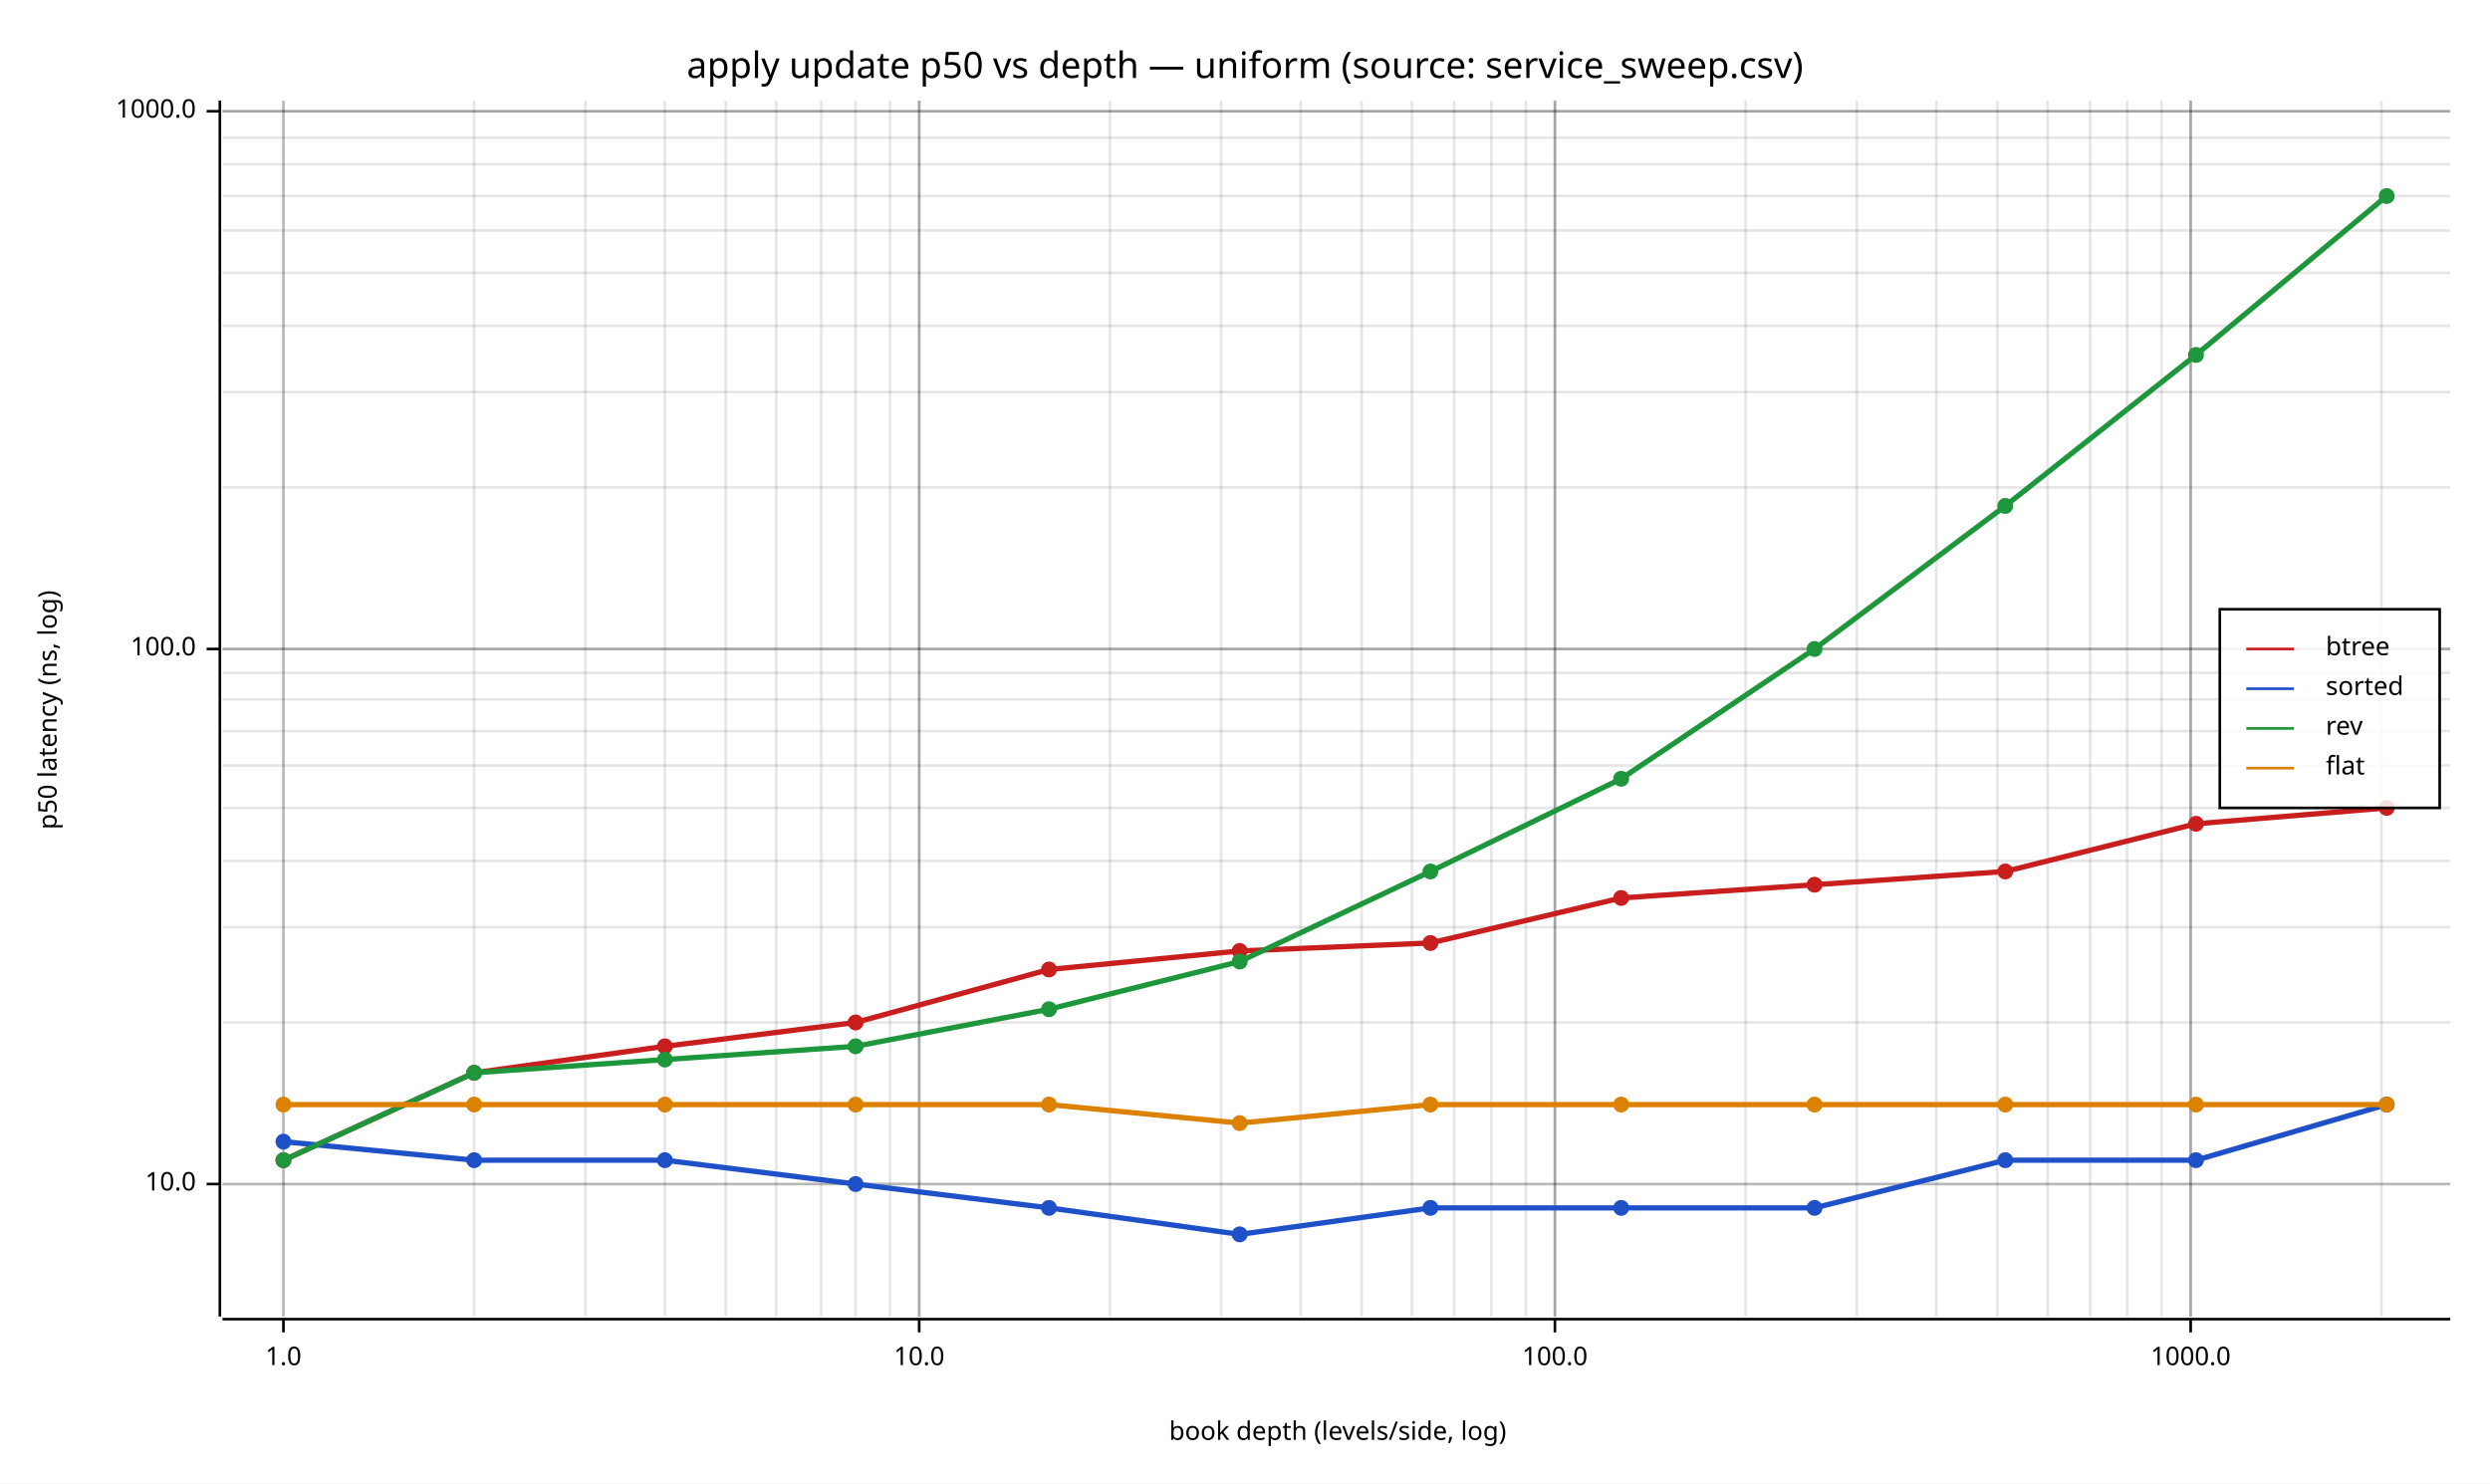
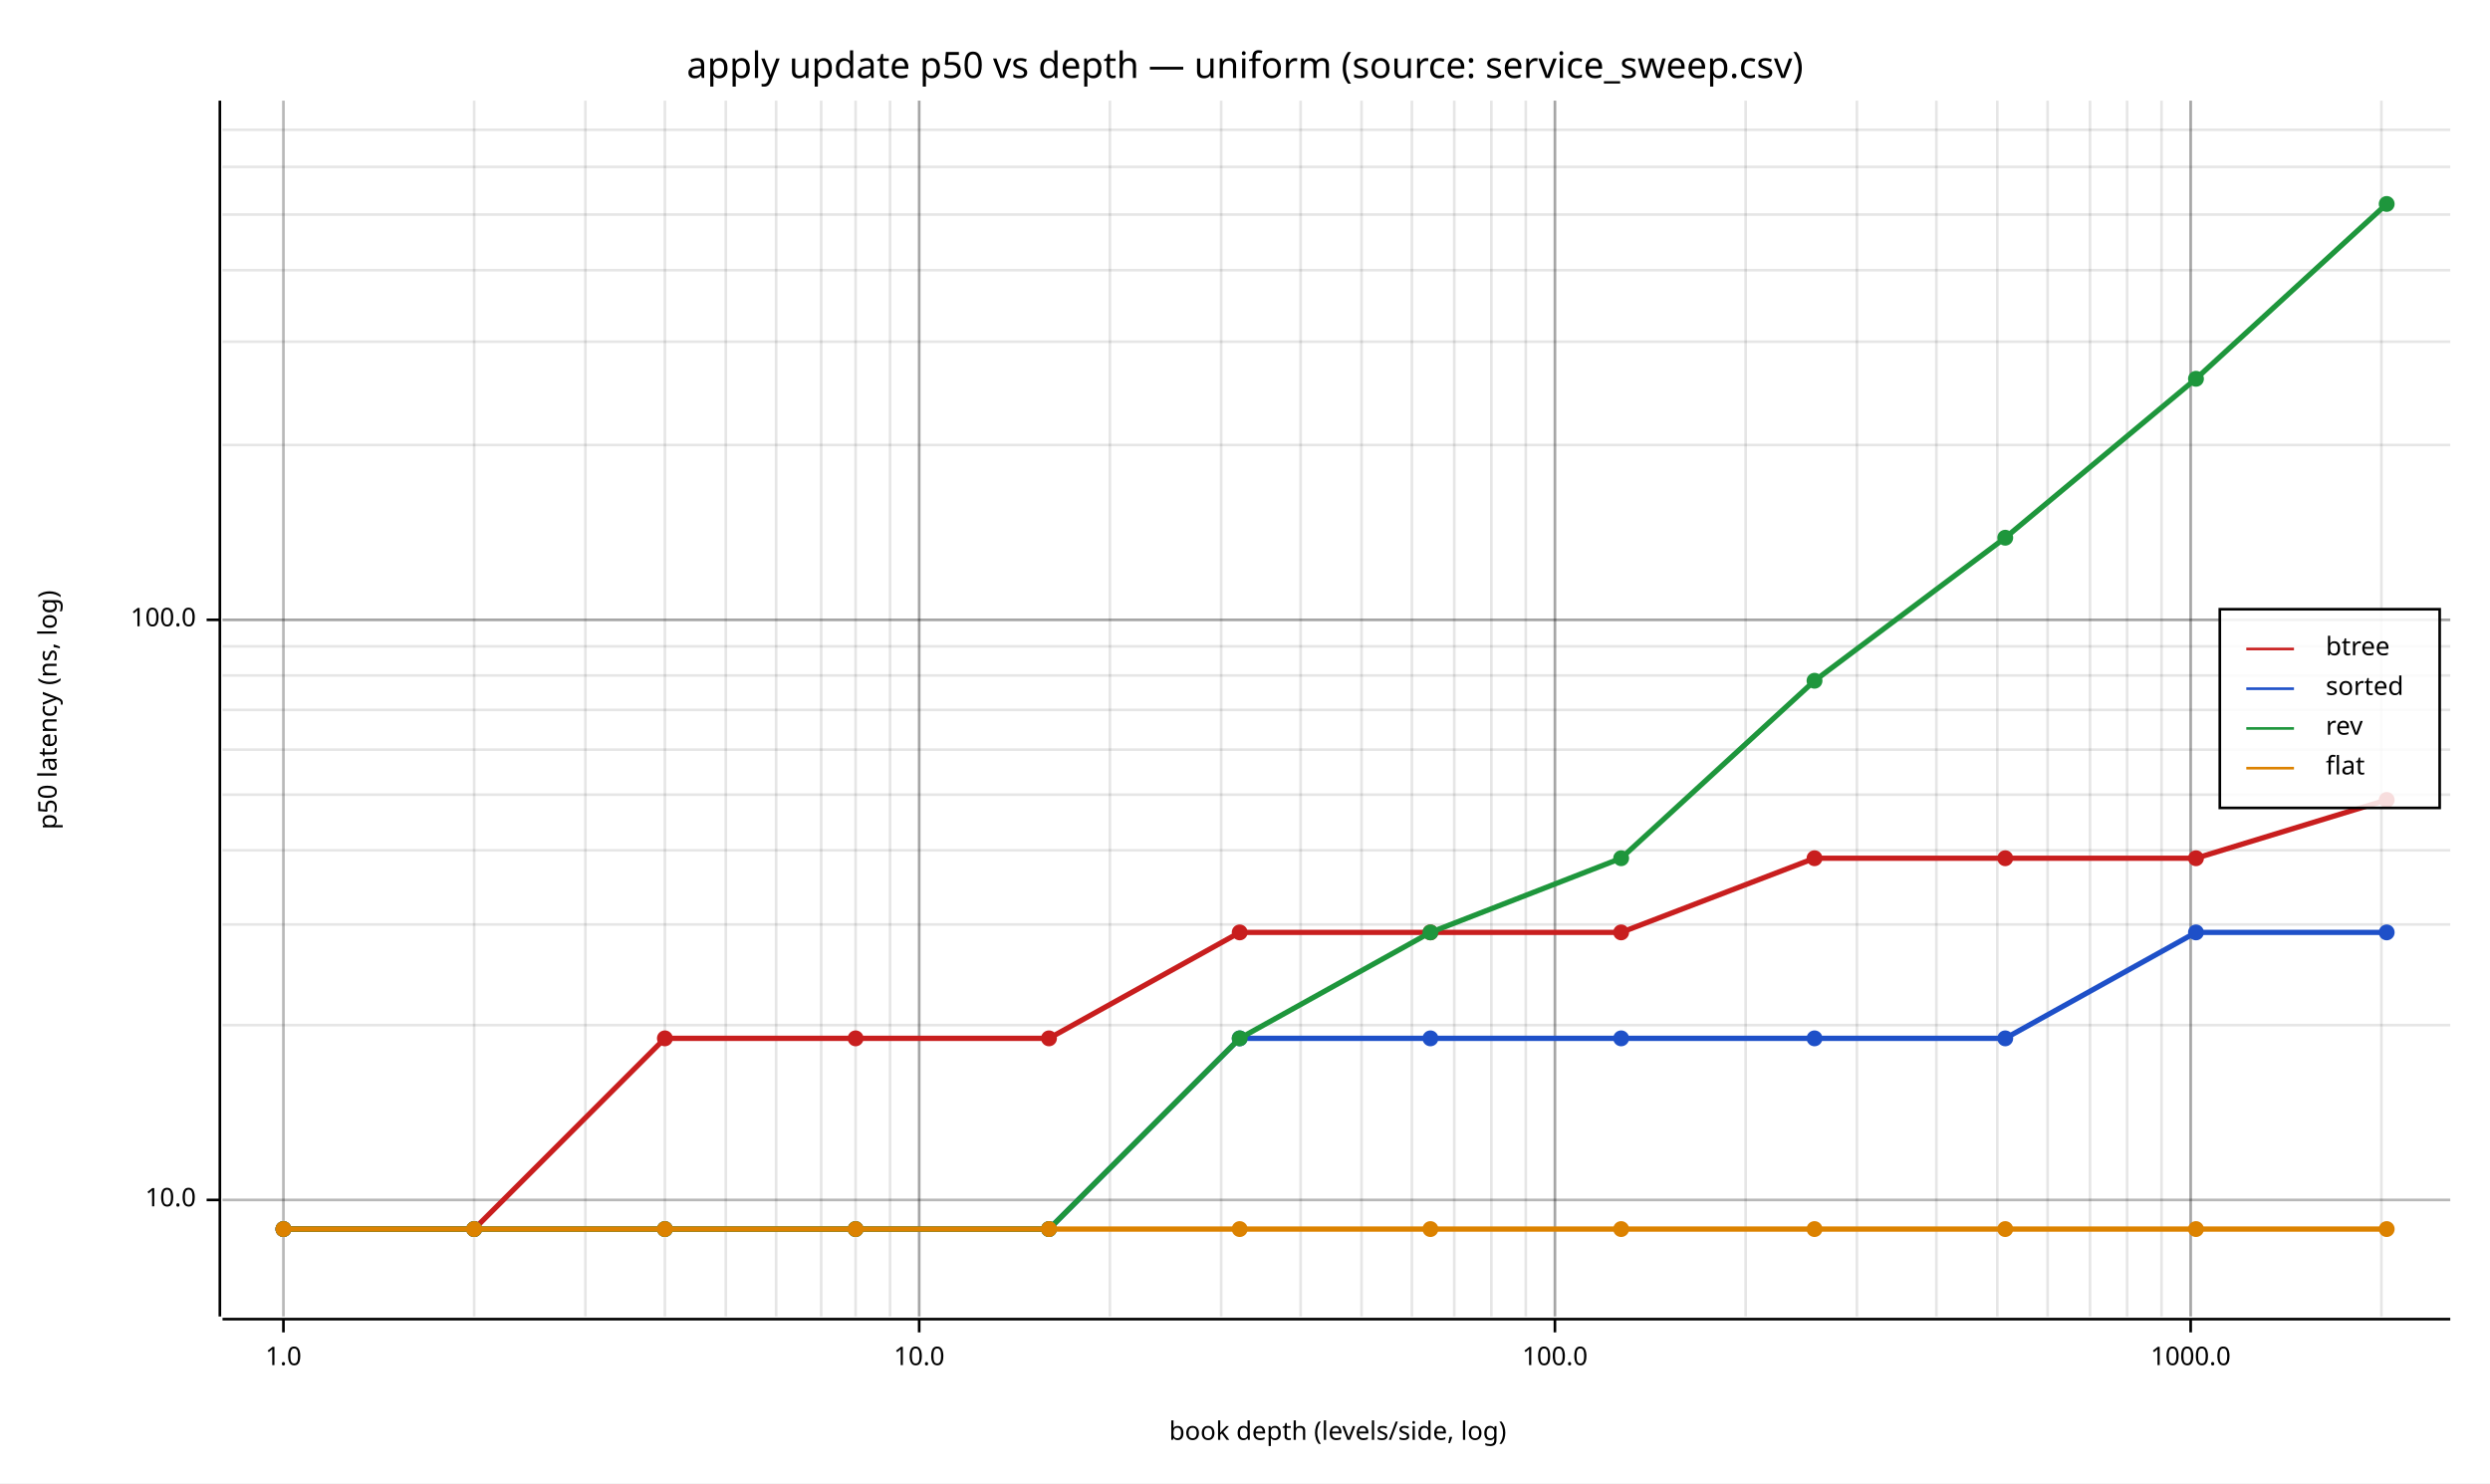
<svg xmlns="http://www.w3.org/2000/svg" width="940" height="560" viewBox="0 0 940 560">
  <rect x="0" y="0" width="940" height="560" opacity="1" fill="#FFFFFF" stroke="none" />
  <text x="470" y="19" dy="0.76em" text-anchor="middle" font-family="sans-serif" font-size="13.71" opacity="1" fill="#000000">
apply update p50 vs depth — uniform   (source: service_sweep.csv)
</text>
  <line opacity="0.1" stroke="#000000" stroke-width="1" x1="107" y1="497" x2="107" y2="38" />
  <line opacity="0.1" stroke="#000000" stroke-width="1" x1="179" y1="497" x2="179" y2="38" />
  <line opacity="0.1" stroke="#000000" stroke-width="1" x1="221" y1="497" x2="221" y2="38" />
  <line opacity="0.1" stroke="#000000" stroke-width="1" x1="251" y1="497" x2="251" y2="38" />
  <line opacity="0.1" stroke="#000000" stroke-width="1" x1="274" y1="497" x2="274" y2="38" />
  <line opacity="0.1" stroke="#000000" stroke-width="1" x1="293" y1="497" x2="293" y2="38" />
  <line opacity="0.1" stroke="#000000" stroke-width="1" x1="310" y1="497" x2="310" y2="38" />
  <line opacity="0.1" stroke="#000000" stroke-width="1" x1="323" y1="497" x2="323" y2="38" />
  <line opacity="0.1" stroke="#000000" stroke-width="1" x1="336" y1="497" x2="336" y2="38" />
  <line opacity="0.1" stroke="#000000" stroke-width="1" x1="347" y1="497" x2="347" y2="38" />
  <line opacity="0.1" stroke="#000000" stroke-width="1" x1="347" y1="497" x2="347" y2="38" />
  <line opacity="0.1" stroke="#000000" stroke-width="1" x1="419" y1="497" x2="419" y2="38" />
  <line opacity="0.1" stroke="#000000" stroke-width="1" x1="461" y1="497" x2="461" y2="38" />
  <line opacity="0.1" stroke="#000000" stroke-width="1" x1="491" y1="497" x2="491" y2="38" />
  <line opacity="0.1" stroke="#000000" stroke-width="1" x1="514" y1="497" x2="514" y2="38" />
  <line opacity="0.1" stroke="#000000" stroke-width="1" x1="533" y1="497" x2="533" y2="38" />
  <line opacity="0.1" stroke="#000000" stroke-width="1" x1="549" y1="497" x2="549" y2="38" />
  <line opacity="0.1" stroke="#000000" stroke-width="1" x1="563" y1="497" x2="563" y2="38" />
  <line opacity="0.1" stroke="#000000" stroke-width="1" x1="576" y1="497" x2="576" y2="38" />
  <line opacity="0.1" stroke="#000000" stroke-width="1" x1="587" y1="497" x2="587" y2="38" />
  <line opacity="0.1" stroke="#000000" stroke-width="1" x1="587" y1="497" x2="587" y2="38" />
  <line opacity="0.1" stroke="#000000" stroke-width="1" x1="659" y1="497" x2="659" y2="38" />
  <line opacity="0.1" stroke="#000000" stroke-width="1" x1="701" y1="497" x2="701" y2="38" />
  <line opacity="0.1" stroke="#000000" stroke-width="1" x1="731" y1="497" x2="731" y2="38" />
  <line opacity="0.1" stroke="#000000" stroke-width="1" x1="754" y1="497" x2="754" y2="38" />
  <line opacity="0.1" stroke="#000000" stroke-width="1" x1="773" y1="497" x2="773" y2="38" />
  <line opacity="0.1" stroke="#000000" stroke-width="1" x1="789" y1="497" x2="789" y2="38" />
  <line opacity="0.1" stroke="#000000" stroke-width="1" x1="803" y1="497" x2="803" y2="38" />
  <line opacity="0.1" stroke="#000000" stroke-width="1" x1="816" y1="497" x2="816" y2="38" />
  <line opacity="0.1" stroke="#000000" stroke-width="1" x1="827" y1="497" x2="827" y2="38" />
  <line opacity="0.1" stroke="#000000" stroke-width="1" x1="827" y1="497" x2="827" y2="38" />
  <line opacity="0.1" stroke="#000000" stroke-width="1" x1="899" y1="497" x2="899" y2="38" />
-   <line opacity="0.1" stroke="#000000" stroke-width="1" x1="84" y1="447" x2="925" y2="447" />
-   <line opacity="0.1" stroke="#000000" stroke-width="1" x1="84" y1="386" x2="925" y2="386" />
-   <line opacity="0.1" stroke="#000000" stroke-width="1" x1="84" y1="350" x2="925" y2="350" />
-   <line opacity="0.1" stroke="#000000" stroke-width="1" x1="84" y1="325" x2="925" y2="325" />
-   <line opacity="0.1" stroke="#000000" stroke-width="1" x1="84" y1="305" x2="925" y2="305" />
-   <line opacity="0.1" stroke="#000000" stroke-width="1" x1="84" y1="289" x2="925" y2="289" />
-   <line opacity="0.1" stroke="#000000" stroke-width="1" x1="84" y1="276" x2="925" y2="276" />
-   <line opacity="0.1" stroke="#000000" stroke-width="1" x1="84" y1="264" x2="925" y2="264" />
-   <line opacity="0.1" stroke="#000000" stroke-width="1" x1="84" y1="254" x2="925" y2="254" />
-   <line opacity="0.1" stroke="#000000" stroke-width="1" x1="84" y1="245" x2="925" y2="245" />
-   <line opacity="0.1" stroke="#000000" stroke-width="1" x1="84" y1="245" x2="925" y2="245" />
-   <line opacity="0.1" stroke="#000000" stroke-width="1" x1="84" y1="184" x2="925" y2="184" />
-   <line opacity="0.1" stroke="#000000" stroke-width="1" x1="84" y1="148" x2="925" y2="148" />
-   <line opacity="0.1" stroke="#000000" stroke-width="1" x1="84" y1="123" x2="925" y2="123" />
-   <line opacity="0.1" stroke="#000000" stroke-width="1" x1="84" y1="103" x2="925" y2="103" />
-   <line opacity="0.1" stroke="#000000" stroke-width="1" x1="84" y1="87" x2="925" y2="87" />
-   <line opacity="0.1" stroke="#000000" stroke-width="1" x1="84" y1="74" x2="925" y2="74" />
-   <line opacity="0.1" stroke="#000000" stroke-width="1" x1="84" y1="62" x2="925" y2="62" />
-   <line opacity="0.1" stroke="#000000" stroke-width="1" x1="84" y1="52" x2="925" y2="52" />
-   <line opacity="0.1" stroke="#000000" stroke-width="1" x1="84" y1="42" x2="925" y2="42" />
-   <line opacity="0.1" stroke="#000000" stroke-width="1" x1="84" y1="42" x2="925" y2="42" />
+   <line opacity="0.1" stroke="#000000" stroke-width="1" x1="84" y1="453" x2="925" y2="453" />
+   <line opacity="0.1" stroke="#000000" stroke-width="1" x1="84" y1="387" x2="925" y2="387" />
+   <line opacity="0.1" stroke="#000000" stroke-width="1" x1="84" y1="349" x2="925" y2="349" />
+   <line opacity="0.1" stroke="#000000" stroke-width="1" x1="84" y1="321" x2="925" y2="321" />
+   <line opacity="0.1" stroke="#000000" stroke-width="1" x1="84" y1="300" x2="925" y2="300" />
+   <line opacity="0.1" stroke="#000000" stroke-width="1" x1="84" y1="283" x2="925" y2="283" />
+   <line opacity="0.1" stroke="#000000" stroke-width="1" x1="84" y1="268" x2="925" y2="268" />
+   <line opacity="0.1" stroke="#000000" stroke-width="1" x1="84" y1="255" x2="925" y2="255" />
+   <line opacity="0.1" stroke="#000000" stroke-width="1" x1="84" y1="244" x2="925" y2="244" />
+   <line opacity="0.1" stroke="#000000" stroke-width="1" x1="84" y1="234" x2="925" y2="234" />
+   <line opacity="0.1" stroke="#000000" stroke-width="1" x1="84" y1="234" x2="925" y2="234" />
+   <line opacity="0.1" stroke="#000000" stroke-width="1" x1="84" y1="168" x2="925" y2="168" />
+   <line opacity="0.1" stroke="#000000" stroke-width="1" x1="84" y1="129" x2="925" y2="129" />
+   <line opacity="0.1" stroke="#000000" stroke-width="1" x1="84" y1="102" x2="925" y2="102" />
+   <line opacity="0.1" stroke="#000000" stroke-width="1" x1="84" y1="81" x2="925" y2="81" />
+   <line opacity="0.1" stroke="#000000" stroke-width="1" x1="84" y1="63" x2="925" y2="63" />
+   <line opacity="0.1" stroke="#000000" stroke-width="1" x1="84" y1="49" x2="925" y2="49" />
  <text x="14" y="268" dy="0.76em" text-anchor="middle" font-family="sans-serif" font-size="9.677" opacity="1" fill="#000000" transform="rotate(270, 14, 268)">
p50 latency (ns, log)
</text>
  <text x="505" y="546" dy="-0.5ex" text-anchor="middle" font-family="sans-serif" font-size="9.677" opacity="1" fill="#000000">
book depth (levels/side, log)
</text>
  <line opacity="0.2" stroke="#000000" stroke-width="1" x1="107" y1="497" x2="107" y2="38" />
  <line opacity="0.2" stroke="#000000" stroke-width="1" x1="347" y1="497" x2="347" y2="38" />
  <line opacity="0.2" stroke="#000000" stroke-width="1" x1="587" y1="497" x2="587" y2="38" />
  <line opacity="0.2" stroke="#000000" stroke-width="1" x1="827" y1="497" x2="827" y2="38" />
-   <line opacity="0.2" stroke="#000000" stroke-width="1" x1="84" y1="447" x2="925" y2="447" />
-   <line opacity="0.2" stroke="#000000" stroke-width="1" x1="84" y1="245" x2="925" y2="245" />
-   <line opacity="0.2" stroke="#000000" stroke-width="1" x1="84" y1="42" x2="925" y2="42" />
+   <line opacity="0.2" stroke="#000000" stroke-width="1" x1="84" y1="453" x2="925" y2="453" />
+   <line opacity="0.2" stroke="#000000" stroke-width="1" x1="84" y1="234" x2="925" y2="234" />
  <polyline fill="none" opacity="1" stroke="#000000" stroke-width="1" points="83,38 83,497 " />
-   <text x="74" y="447" dy="0.5ex" text-anchor="end" font-family="sans-serif" font-size="9.677" opacity="1" fill="#000000">
+   <text x="74" y="453" dy="0.5ex" text-anchor="end" font-family="sans-serif" font-size="9.677" opacity="1" fill="#000000">
10.0
</text>
-   <polyline fill="none" opacity="1" stroke="#000000" stroke-width="1" points="78,447 83,447 " />
-   <text x="74" y="245" dy="0.5ex" text-anchor="end" font-family="sans-serif" font-size="9.677" opacity="1" fill="#000000">
+   <polyline fill="none" opacity="1" stroke="#000000" stroke-width="1" points="78,453 83,453 " />
+   <text x="74" y="234" dy="0.5ex" text-anchor="end" font-family="sans-serif" font-size="9.677" opacity="1" fill="#000000">
100.0
</text>
-   <polyline fill="none" opacity="1" stroke="#000000" stroke-width="1" points="78,245 83,245 " />
-   <text x="74" y="42" dy="0.5ex" text-anchor="end" font-family="sans-serif" font-size="9.677" opacity="1" fill="#000000">
- 1000.0
- </text>
-   <polyline fill="none" opacity="1" stroke="#000000" stroke-width="1" points="78,42 83,42 " />
+   <polyline fill="none" opacity="1" stroke="#000000" stroke-width="1" points="78,234 83,234 " />
  <polyline fill="none" opacity="1" stroke="#000000" stroke-width="1" points="84,498 925,498 " />
  <text x="107" y="508" dy="0.76em" text-anchor="middle" font-family="sans-serif" font-size="9.677" opacity="1" fill="#000000">
1.0
</text>
  <polyline fill="none" opacity="1" stroke="#000000" stroke-width="1" points="107,498 107,503 " />
  <text x="347" y="508" dy="0.76em" text-anchor="middle" font-family="sans-serif" font-size="9.677" opacity="1" fill="#000000">
10.0
</text>
  <polyline fill="none" opacity="1" stroke="#000000" stroke-width="1" points="347,498 347,503 " />
  <text x="587" y="508" dy="0.76em" text-anchor="middle" font-family="sans-serif" font-size="9.677" opacity="1" fill="#000000">
100.0
</text>
  <polyline fill="none" opacity="1" stroke="#000000" stroke-width="1" points="587,498 587,503 " />
  <text x="827" y="508" dy="0.76em" text-anchor="middle" font-family="sans-serif" font-size="9.677" opacity="1" fill="#000000">
1000.0
</text>
  <polyline fill="none" opacity="1" stroke="#000000" stroke-width="1" points="827,498 827,503 " />
-   <polyline fill="none" opacity="1" stroke="#C81E1E" stroke-width="2" points="107,438 179,405 251,395 323,386 396,366 468,359 540,356 612,339 685,334 757,329 829,311 901,305 " />
-   <circle cx="107" cy="438" r="3" opacity="1" fill="#C81E1E" stroke="none" stroke-width="1" />
-   <circle cx="179" cy="405" r="3" opacity="1" fill="#C81E1E" stroke="none" stroke-width="1" />
-   <circle cx="251" cy="395" r="3" opacity="1" fill="#C81E1E" stroke="none" stroke-width="1" />
-   <circle cx="323" cy="386" r="3" opacity="1" fill="#C81E1E" stroke="none" stroke-width="1" />
-   <circle cx="396" cy="366" r="3" opacity="1" fill="#C81E1E" stroke="none" stroke-width="1" />
-   <circle cx="468" cy="359" r="3" opacity="1" fill="#C81E1E" stroke="none" stroke-width="1" />
-   <circle cx="540" cy="356" r="3" opacity="1" fill="#C81E1E" stroke="none" stroke-width="1" />
-   <circle cx="612" cy="339" r="3" opacity="1" fill="#C81E1E" stroke="none" stroke-width="1" />
-   <circle cx="685" cy="334" r="3" opacity="1" fill="#C81E1E" stroke="none" stroke-width="1" />
-   <circle cx="757" cy="329" r="3" opacity="1" fill="#C81E1E" stroke="none" stroke-width="1" />
-   <circle cx="829" cy="311" r="3" opacity="1" fill="#C81E1E" stroke="none" stroke-width="1" />
-   <circle cx="901" cy="305" r="3" opacity="1" fill="#C81E1E" stroke="none" stroke-width="1" />
-   <polyline fill="none" opacity="1" stroke="#1E50C8" stroke-width="2" points="107,431 179,438 251,438 323,447 396,456 468,466 540,456 612,456 685,456 757,438 829,438 901,417 " />
-   <circle cx="107" cy="431" r="3" opacity="1" fill="#1E50C8" stroke="none" stroke-width="1" />
-   <circle cx="179" cy="438" r="3" opacity="1" fill="#1E50C8" stroke="none" stroke-width="1" />
-   <circle cx="251" cy="438" r="3" opacity="1" fill="#1E50C8" stroke="none" stroke-width="1" />
-   <circle cx="323" cy="447" r="3" opacity="1" fill="#1E50C8" stroke="none" stroke-width="1" />
-   <circle cx="396" cy="456" r="3" opacity="1" fill="#1E50C8" stroke="none" stroke-width="1" />
-   <circle cx="468" cy="466" r="3" opacity="1" fill="#1E50C8" stroke="none" stroke-width="1" />
-   <circle cx="540" cy="456" r="3" opacity="1" fill="#1E50C8" stroke="none" stroke-width="1" />
-   <circle cx="612" cy="456" r="3" opacity="1" fill="#1E50C8" stroke="none" stroke-width="1" />
-   <circle cx="685" cy="456" r="3" opacity="1" fill="#1E50C8" stroke="none" stroke-width="1" />
-   <circle cx="757" cy="438" r="3" opacity="1" fill="#1E50C8" stroke="none" stroke-width="1" />
-   <circle cx="829" cy="438" r="3" opacity="1" fill="#1E50C8" stroke="none" stroke-width="1" />
-   <circle cx="901" cy="417" r="3" opacity="1" fill="#1E50C8" stroke="none" stroke-width="1" />
-   <polyline fill="none" opacity="1" stroke="#1E963C" stroke-width="2" points="107,438 179,405 251,400 323,395 396,381 468,363 540,329 612,294 685,245 757,191 829,134 901,74 " />
-   <circle cx="107" cy="438" r="3" opacity="1" fill="#1E963C" stroke="none" stroke-width="1" />
-   <circle cx="179" cy="405" r="3" opacity="1" fill="#1E963C" stroke="none" stroke-width="1" />
-   <circle cx="251" cy="400" r="3" opacity="1" fill="#1E963C" stroke="none" stroke-width="1" />
-   <circle cx="323" cy="395" r="3" opacity="1" fill="#1E963C" stroke="none" stroke-width="1" />
-   <circle cx="396" cy="381" r="3" opacity="1" fill="#1E963C" stroke="none" stroke-width="1" />
-   <circle cx="468" cy="363" r="3" opacity="1" fill="#1E963C" stroke="none" stroke-width="1" />
-   <circle cx="540" cy="329" r="3" opacity="1" fill="#1E963C" stroke="none" stroke-width="1" />
-   <circle cx="612" cy="294" r="3" opacity="1" fill="#1E963C" stroke="none" stroke-width="1" />
-   <circle cx="685" cy="245" r="3" opacity="1" fill="#1E963C" stroke="none" stroke-width="1" />
-   <circle cx="757" cy="191" r="3" opacity="1" fill="#1E963C" stroke="none" stroke-width="1" />
-   <circle cx="829" cy="134" r="3" opacity="1" fill="#1E963C" stroke="none" stroke-width="1" />
-   <circle cx="901" cy="74" r="3" opacity="1" fill="#1E963C" stroke="none" stroke-width="1" />
-   <polyline fill="none" opacity="1" stroke="#DC8200" stroke-width="2" points="107,417 179,417 251,417 323,417 396,417 468,424 540,417 612,417 685,417 757,417 829,417 901,417 " />
-   <circle cx="107" cy="417" r="3" opacity="1" fill="#DC8200" stroke="none" stroke-width="1" />
-   <circle cx="179" cy="417" r="3" opacity="1" fill="#DC8200" stroke="none" stroke-width="1" />
-   <circle cx="251" cy="417" r="3" opacity="1" fill="#DC8200" stroke="none" stroke-width="1" />
-   <circle cx="323" cy="417" r="3" opacity="1" fill="#DC8200" stroke="none" stroke-width="1" />
-   <circle cx="396" cy="417" r="3" opacity="1" fill="#DC8200" stroke="none" stroke-width="1" />
-   <circle cx="468" cy="424" r="3" opacity="1" fill="#DC8200" stroke="none" stroke-width="1" />
-   <circle cx="540" cy="417" r="3" opacity="1" fill="#DC8200" stroke="none" stroke-width="1" />
-   <circle cx="612" cy="417" r="3" opacity="1" fill="#DC8200" stroke="none" stroke-width="1" />
-   <circle cx="685" cy="417" r="3" opacity="1" fill="#DC8200" stroke="none" stroke-width="1" />
-   <circle cx="757" cy="417" r="3" opacity="1" fill="#DC8200" stroke="none" stroke-width="1" />
-   <circle cx="829" cy="417" r="3" opacity="1" fill="#DC8200" stroke="none" stroke-width="1" />
-   <circle cx="901" cy="417" r="3" opacity="1" fill="#DC8200" stroke="none" stroke-width="1" />
+   <polyline fill="none" opacity="1" stroke="#C81E1E" stroke-width="2" points="107,464 179,464 251,392 323,392 396,392 468,352 540,352 612,352 685,324 757,324 829,324 901,302 " />
+   <circle cx="107" cy="464" r="3" opacity="1" fill="#C81E1E" stroke="none" stroke-width="1" />
+   <circle cx="179" cy="464" r="3" opacity="1" fill="#C81E1E" stroke="none" stroke-width="1" />
+   <circle cx="251" cy="392" r="3" opacity="1" fill="#C81E1E" stroke="none" stroke-width="1" />
+   <circle cx="323" cy="392" r="3" opacity="1" fill="#C81E1E" stroke="none" stroke-width="1" />
+   <circle cx="396" cy="392" r="3" opacity="1" fill="#C81E1E" stroke="none" stroke-width="1" />
+   <circle cx="468" cy="352" r="3" opacity="1" fill="#C81E1E" stroke="none" stroke-width="1" />
+   <circle cx="540" cy="352" r="3" opacity="1" fill="#C81E1E" stroke="none" stroke-width="1" />
+   <circle cx="612" cy="352" r="3" opacity="1" fill="#C81E1E" stroke="none" stroke-width="1" />
+   <circle cx="685" cy="324" r="3" opacity="1" fill="#C81E1E" stroke="none" stroke-width="1" />
+   <circle cx="757" cy="324" r="3" opacity="1" fill="#C81E1E" stroke="none" stroke-width="1" />
+   <circle cx="829" cy="324" r="3" opacity="1" fill="#C81E1E" stroke="none" stroke-width="1" />
+   <circle cx="901" cy="302" r="3" opacity="1" fill="#C81E1E" stroke="none" stroke-width="1" />
+   <polyline fill="none" opacity="1" stroke="#1E50C8" stroke-width="2" points="107,464 179,464 251,464 323,464 396,464 468,392 540,392 612,392 685,392 757,392 829,352 901,352 " />
+   <circle cx="107" cy="464" r="3" opacity="1" fill="#1E50C8" stroke="none" stroke-width="1" />
+   <circle cx="179" cy="464" r="3" opacity="1" fill="#1E50C8" stroke="none" stroke-width="1" />
+   <circle cx="251" cy="464" r="3" opacity="1" fill="#1E50C8" stroke="none" stroke-width="1" />
+   <circle cx="323" cy="464" r="3" opacity="1" fill="#1E50C8" stroke="none" stroke-width="1" />
+   <circle cx="396" cy="464" r="3" opacity="1" fill="#1E50C8" stroke="none" stroke-width="1" />
+   <circle cx="468" cy="392" r="3" opacity="1" fill="#1E50C8" stroke="none" stroke-width="1" />
+   <circle cx="540" cy="392" r="3" opacity="1" fill="#1E50C8" stroke="none" stroke-width="1" />
+   <circle cx="612" cy="392" r="3" opacity="1" fill="#1E50C8" stroke="none" stroke-width="1" />
+   <circle cx="685" cy="392" r="3" opacity="1" fill="#1E50C8" stroke="none" stroke-width="1" />
+   <circle cx="757" cy="392" r="3" opacity="1" fill="#1E50C8" stroke="none" stroke-width="1" />
+   <circle cx="829" cy="352" r="3" opacity="1" fill="#1E50C8" stroke="none" stroke-width="1" />
+   <circle cx="901" cy="352" r="3" opacity="1" fill="#1E50C8" stroke="none" stroke-width="1" />
+   <polyline fill="none" opacity="1" stroke="#1E963C" stroke-width="2" points="107,464 179,464 251,464 323,464 396,464 468,392 540,352 612,324 685,257 757,203 829,143 901,77 " />
+   <circle cx="107" cy="464" r="3" opacity="1" fill="#1E963C" stroke="none" stroke-width="1" />
+   <circle cx="179" cy="464" r="3" opacity="1" fill="#1E963C" stroke="none" stroke-width="1" />
+   <circle cx="251" cy="464" r="3" opacity="1" fill="#1E963C" stroke="none" stroke-width="1" />
+   <circle cx="323" cy="464" r="3" opacity="1" fill="#1E963C" stroke="none" stroke-width="1" />
+   <circle cx="396" cy="464" r="3" opacity="1" fill="#1E963C" stroke="none" stroke-width="1" />
+   <circle cx="468" cy="392" r="3" opacity="1" fill="#1E963C" stroke="none" stroke-width="1" />
+   <circle cx="540" cy="352" r="3" opacity="1" fill="#1E963C" stroke="none" stroke-width="1" />
+   <circle cx="612" cy="324" r="3" opacity="1" fill="#1E963C" stroke="none" stroke-width="1" />
+   <circle cx="685" cy="257" r="3" opacity="1" fill="#1E963C" stroke="none" stroke-width="1" />
+   <circle cx="757" cy="203" r="3" opacity="1" fill="#1E963C" stroke="none" stroke-width="1" />
+   <circle cx="829" cy="143" r="3" opacity="1" fill="#1E963C" stroke="none" stroke-width="1" />
+   <circle cx="901" cy="77" r="3" opacity="1" fill="#1E963C" stroke="none" stroke-width="1" />
+   <polyline fill="none" opacity="1" stroke="#DC8200" stroke-width="2" points="107,464 179,464 251,464 323,464 396,464 468,464 540,464 612,464 685,464 757,464 829,464 901,464 " />
+   <circle cx="107" cy="464" r="3" opacity="1" fill="#DC8200" stroke="none" stroke-width="1" />
+   <circle cx="179" cy="464" r="3" opacity="1" fill="#DC8200" stroke="none" stroke-width="1" />
+   <circle cx="251" cy="464" r="3" opacity="1" fill="#DC8200" stroke="none" stroke-width="1" />
+   <circle cx="323" cy="464" r="3" opacity="1" fill="#DC8200" stroke="none" stroke-width="1" />
+   <circle cx="396" cy="464" r="3" opacity="1" fill="#DC8200" stroke="none" stroke-width="1" />
+   <circle cx="468" cy="464" r="3" opacity="1" fill="#DC8200" stroke="none" stroke-width="1" />
+   <circle cx="540" cy="464" r="3" opacity="1" fill="#DC8200" stroke="none" stroke-width="1" />
+   <circle cx="612" cy="464" r="3" opacity="1" fill="#DC8200" stroke="none" stroke-width="1" />
+   <circle cx="685" cy="464" r="3" opacity="1" fill="#DC8200" stroke="none" stroke-width="1" />
+   <circle cx="757" cy="464" r="3" opacity="1" fill="#DC8200" stroke="none" stroke-width="1" />
+   <circle cx="829" cy="464" r="3" opacity="1" fill="#DC8200" stroke="none" stroke-width="1" />
+   <circle cx="901" cy="464" r="3" opacity="1" fill="#DC8200" stroke="none" stroke-width="1" />
  <rect x="838" y="230" width="83" height="75" opacity="0.85" fill="#FFFFFF" stroke="none" />
  <rect x="838" y="230" width="83" height="75" opacity="1" fill="none" stroke="#000000" />
  <text x="878" y="240" dy="0.76em" text-anchor="start" font-family="sans-serif" font-size="9.677" opacity="1" fill="#000000">
btree
</text>
  <text x="878" y="255" dy="0.76em" text-anchor="start" font-family="sans-serif" font-size="9.677" opacity="1" fill="#000000">
sorted
</text>
  <text x="878" y="270" dy="0.76em" text-anchor="start" font-family="sans-serif" font-size="9.677" opacity="1" fill="#000000">
rev
</text>
  <text x="878" y="285" dy="0.76em" text-anchor="start" font-family="sans-serif" font-size="9.677" opacity="1" fill="#000000">
flat
</text>
  <polyline fill="none" opacity="1" stroke="#C81E1E" stroke-width="1" points="848,245 866,245 " />
  <polyline fill="none" opacity="1" stroke="#1E50C8" stroke-width="1" points="848,260 866,260 " />
  <polyline fill="none" opacity="1" stroke="#1E963C" stroke-width="1" points="848,275 866,275 " />
  <polyline fill="none" opacity="1" stroke="#DC8200" stroke-width="1" points="848,290 866,290 " />
</svg>
